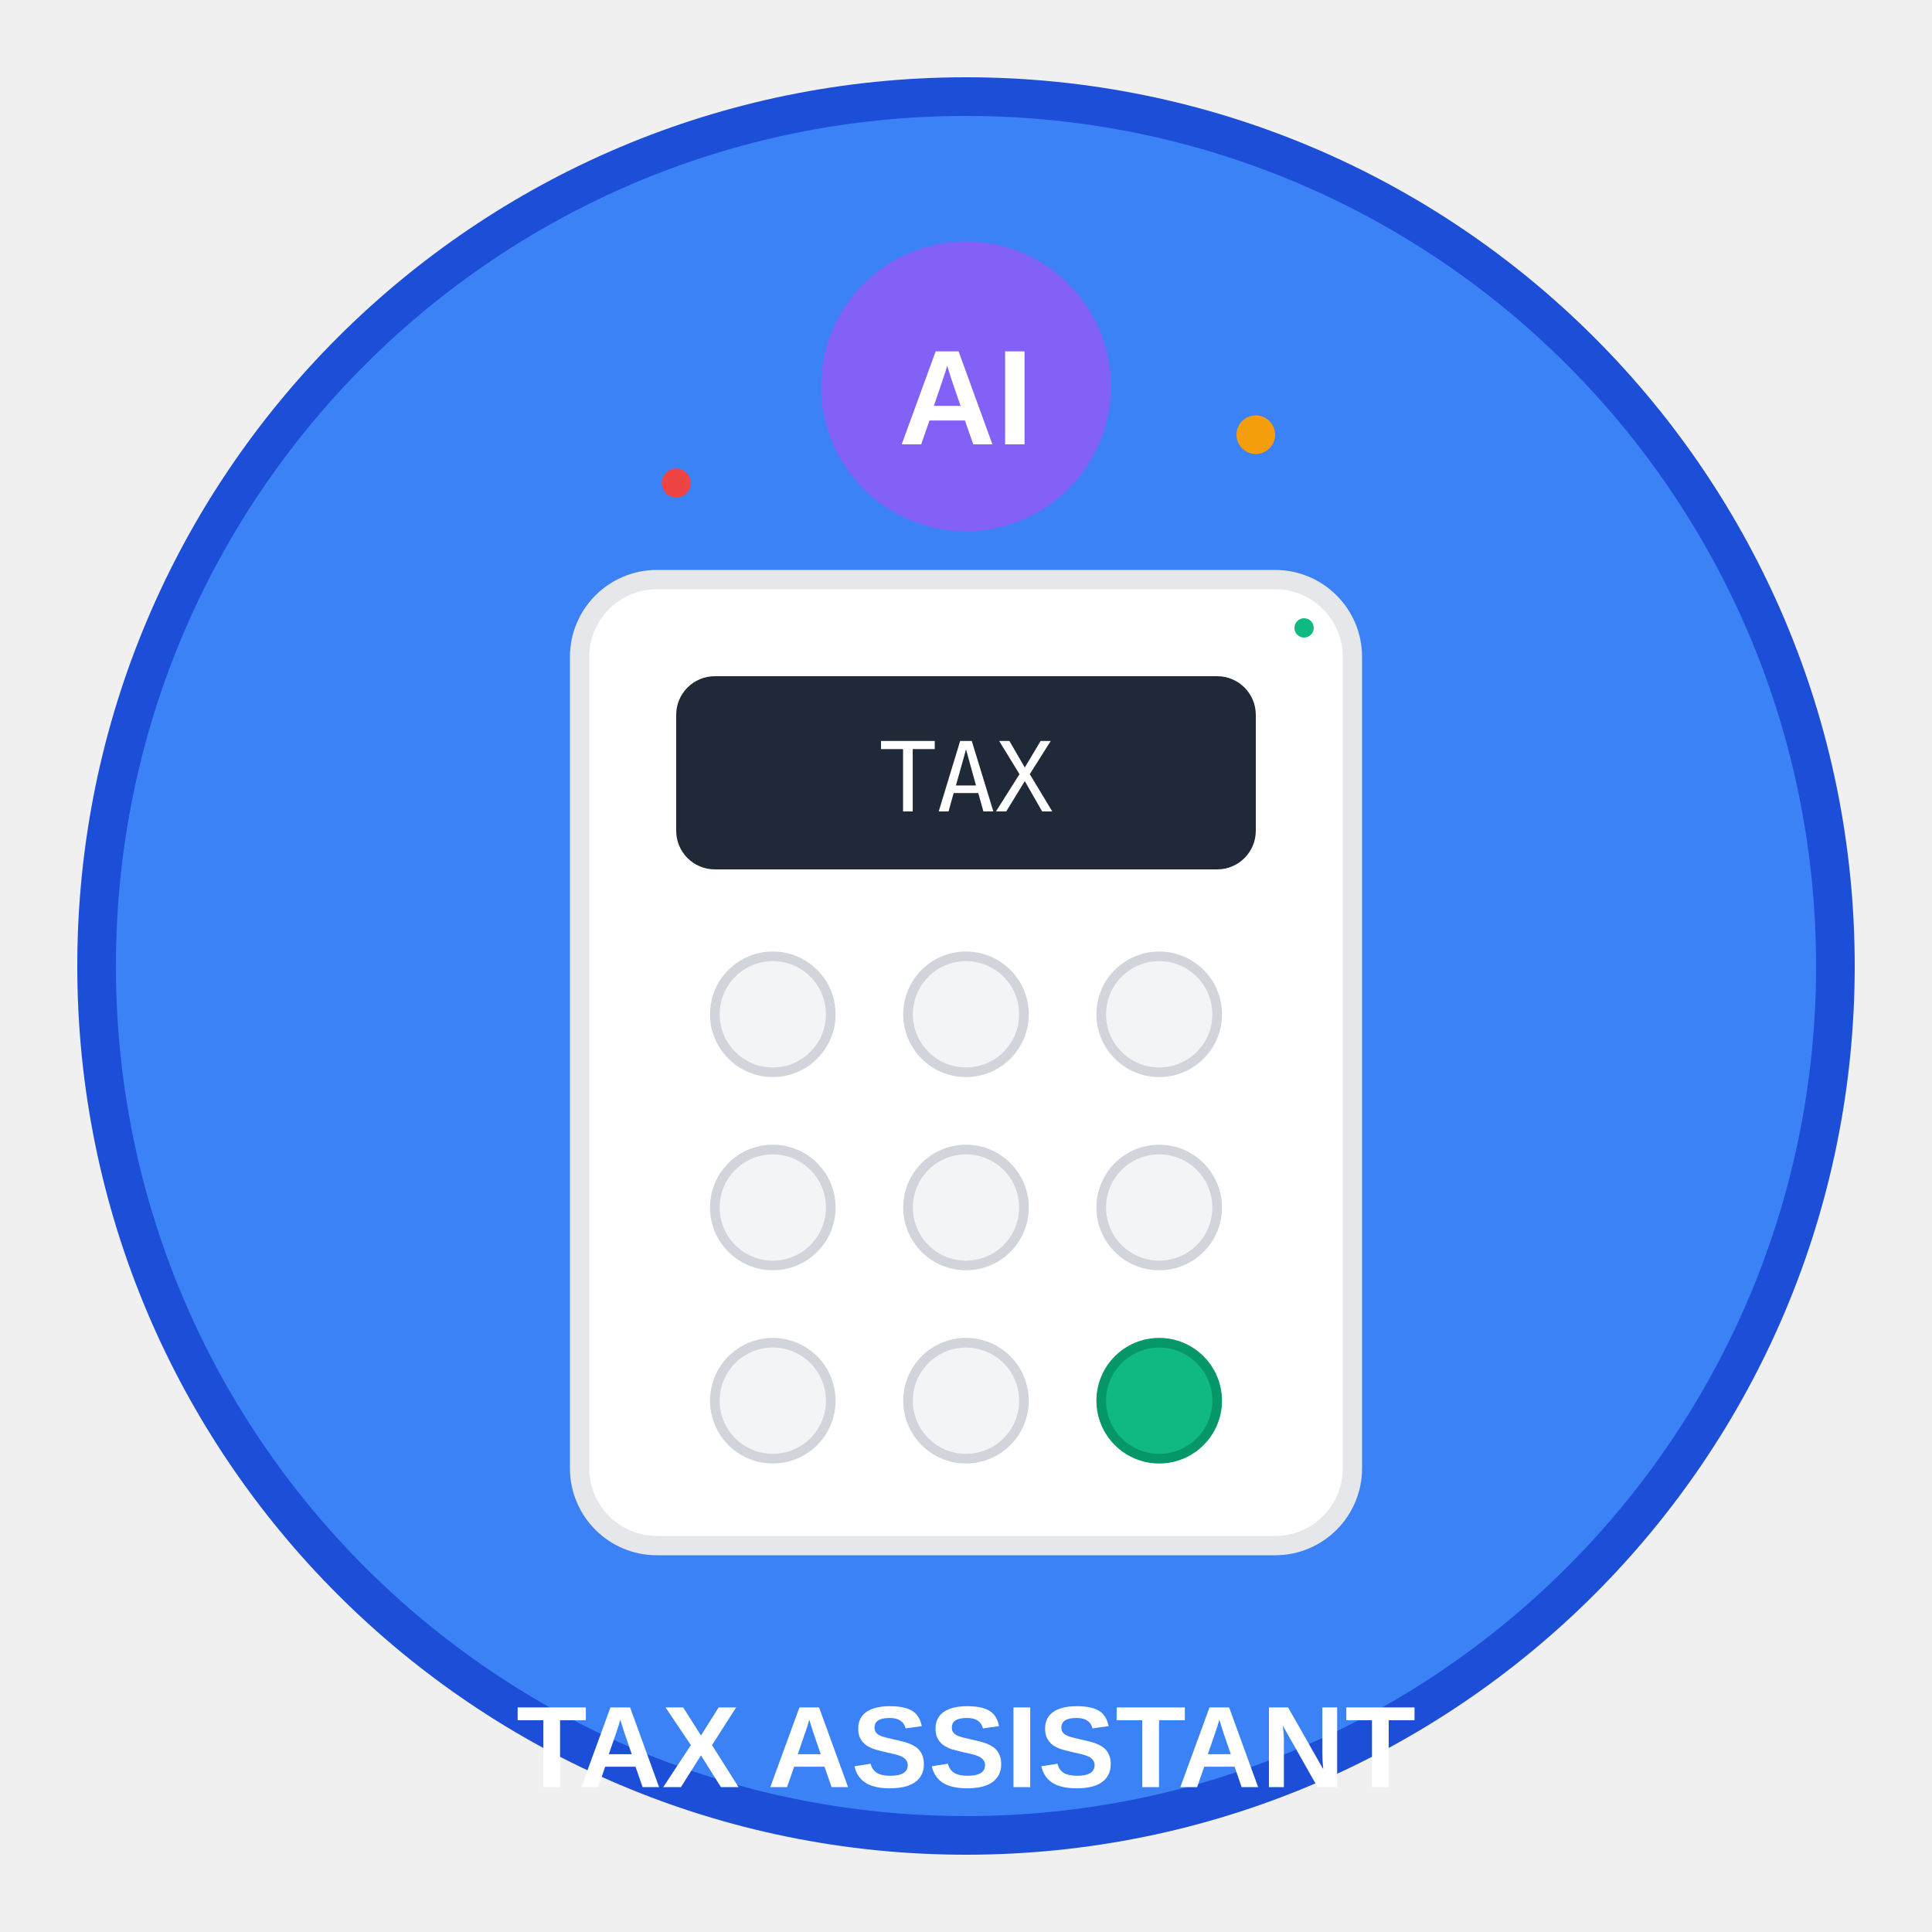
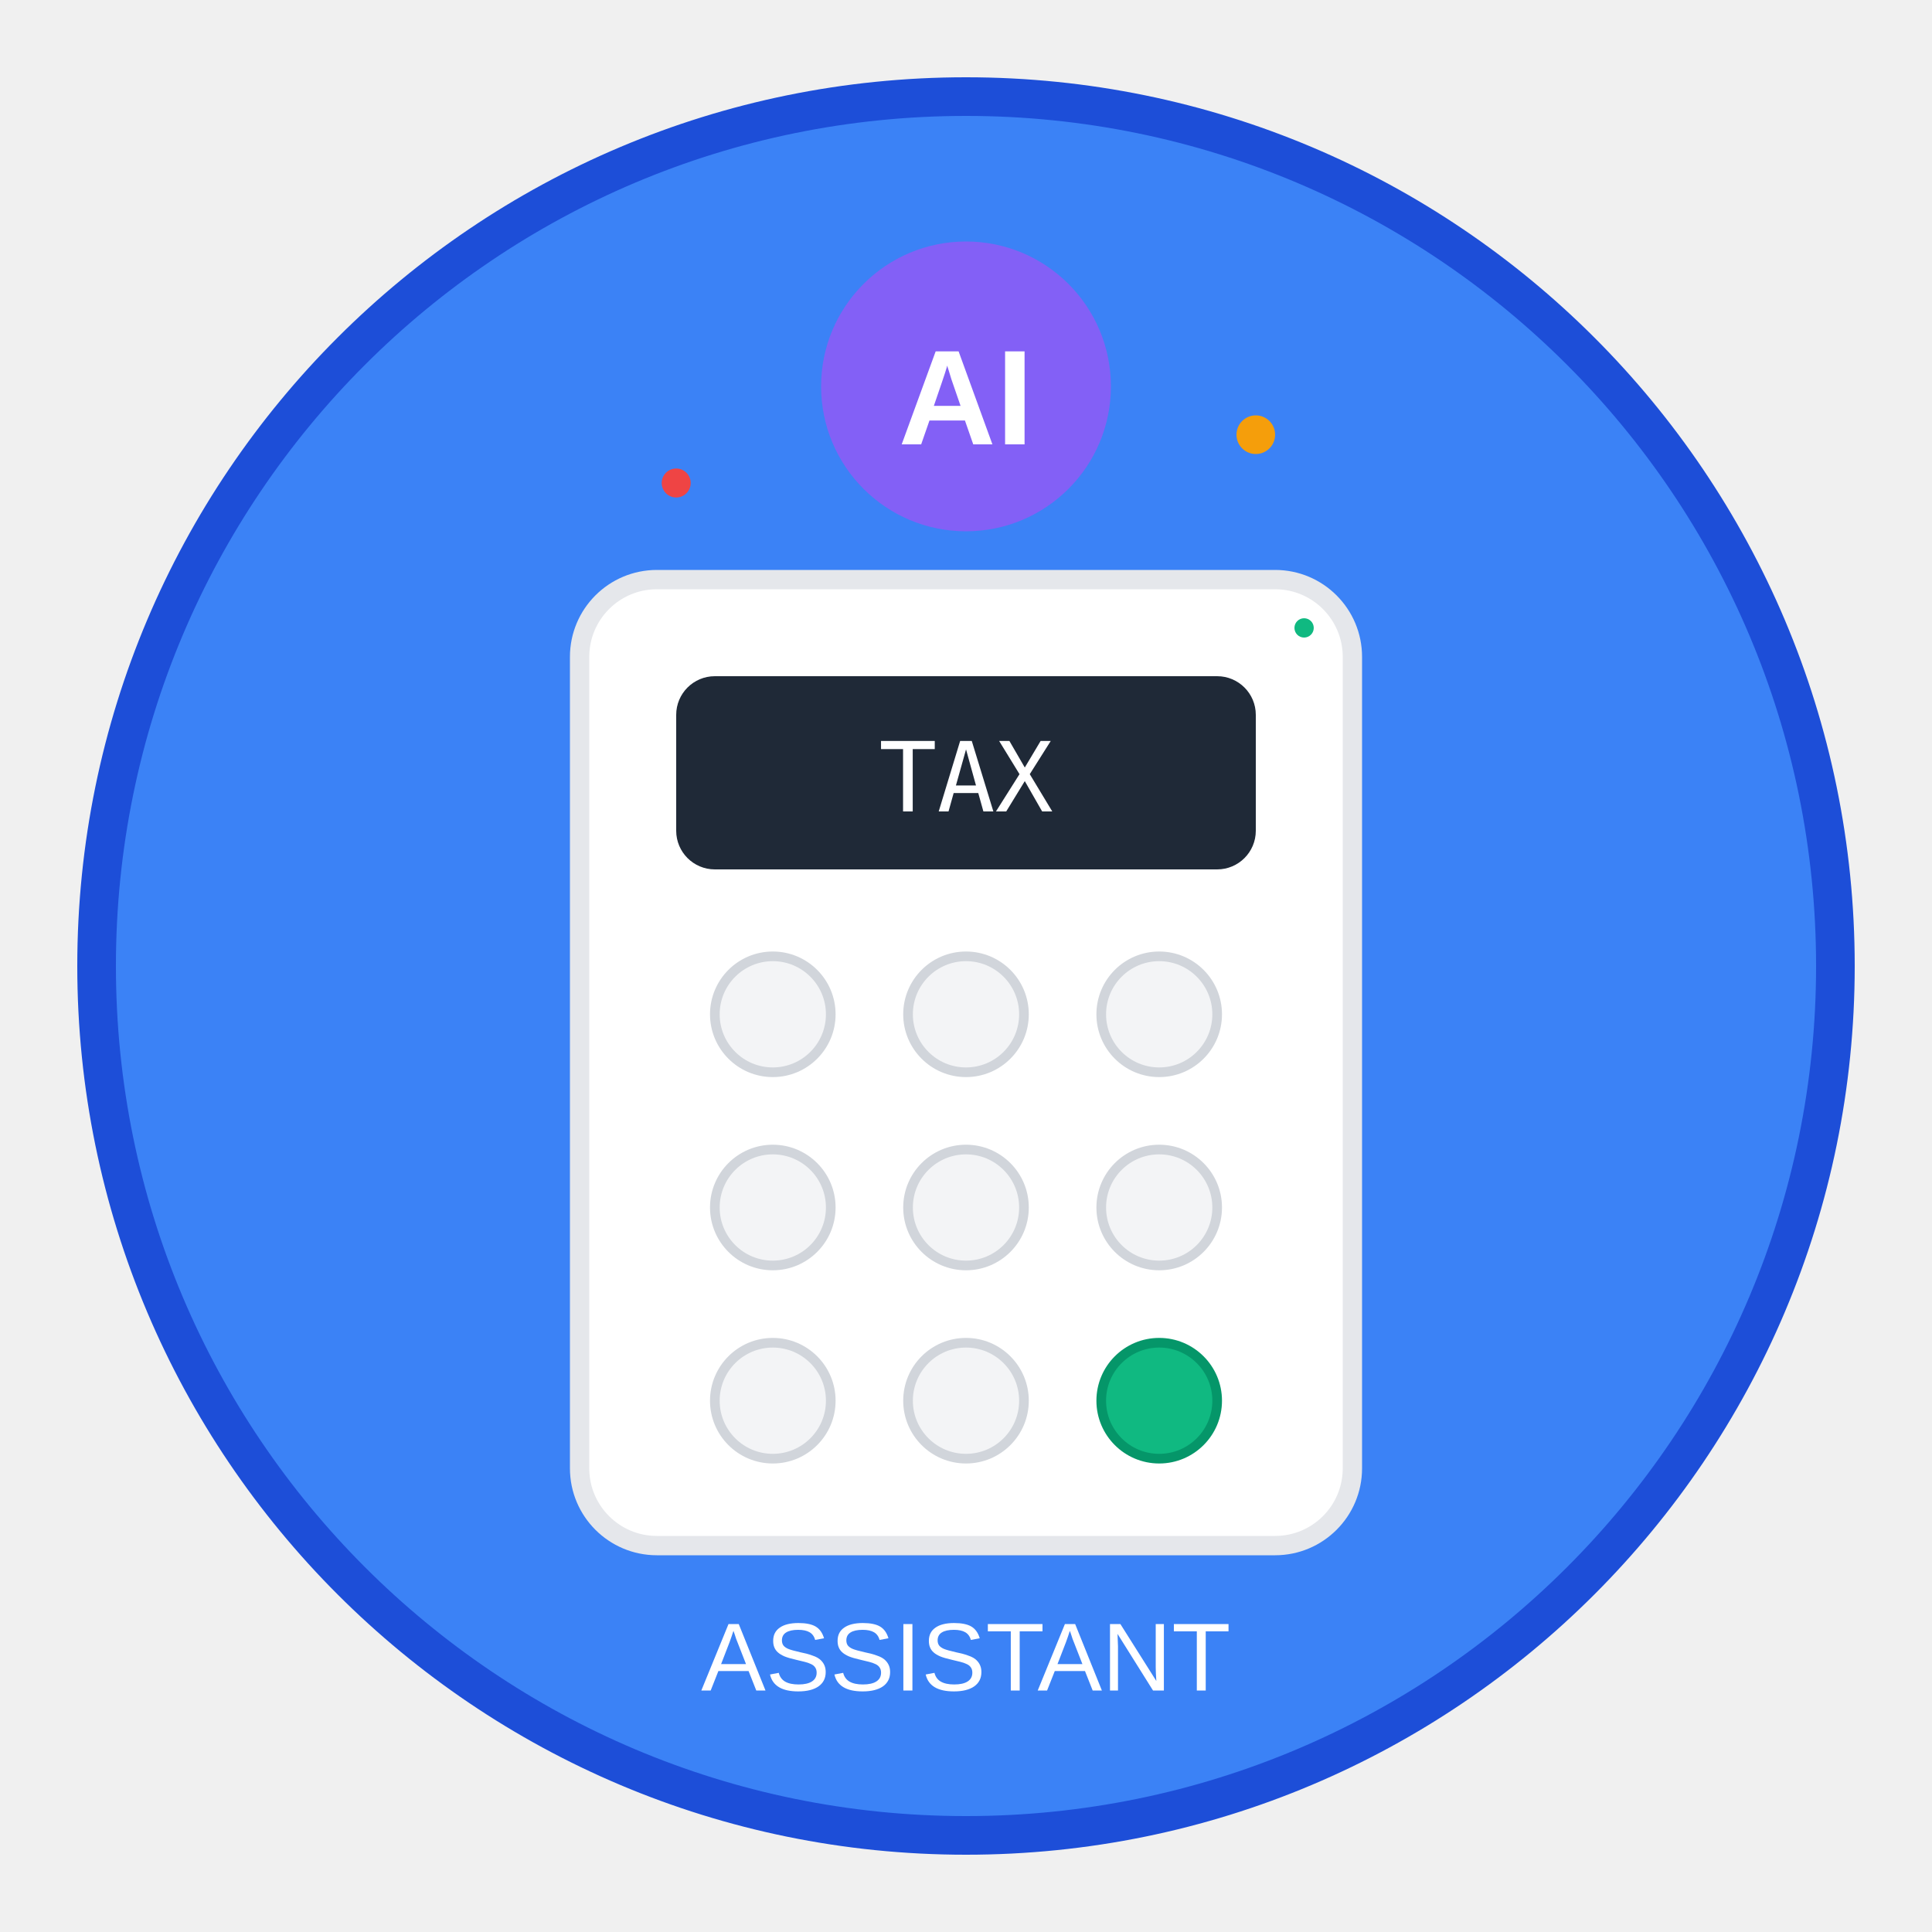
<svg xmlns="http://www.w3.org/2000/svg" width="200" height="200" viewBox="0 0 200 200">
  <circle cx="100" cy="100" r="90" fill="#3B82F6" stroke="#1D4ED8" stroke-width="4" />
  <rect x="60" y="60" width="80" height="100" rx="8" fill="white" stroke="#E5E7EB" stroke-width="2" />
  <rect x="70" y="70" width="60" height="20" rx="4" fill="#1F2937" />
  <text x="100" y="84" text-anchor="middle" fill="white" font-family="monospace" font-size="10">TAX</text>
  <circle cx="80" cy="105" r="6" fill="#F3F4F6" stroke="#D1D5DB" />
  <circle cx="100" cy="105" r="6" fill="#F3F4F6" stroke="#D1D5DB" />
  <circle cx="120" cy="105" r="6" fill="#F3F4F6" stroke="#D1D5DB" />
  <circle cx="80" cy="125" r="6" fill="#F3F4F6" stroke="#D1D5DB" />
  <circle cx="100" cy="125" r="6" fill="#F3F4F6" stroke="#D1D5DB" />
  <circle cx="120" cy="125" r="6" fill="#F3F4F6" stroke="#D1D5DB" />
  <circle cx="80" cy="145" r="6" fill="#F3F4F6" stroke="#D1D5DB" />
  <circle cx="100" cy="145" r="6" fill="#F3F4F6" stroke="#D1D5DB" />
  <circle cx="120" cy="145" r="6" fill="#10B981" stroke="#059669" />
  <circle cx="100" cy="40" r="15" fill="#8B5CF6" opacity="0.9" />
  <text x="100" y="46" text-anchor="middle" fill="white" font-family="Arial, sans-serif" font-size="14" font-weight="bold">AI</text>
  <circle cx="130" cy="45" r="2" fill="#F59E0B" />
  <circle cx="70" cy="50" r="1.5" fill="#EF4444" />
  <circle cx="135" cy="65" r="1" fill="#10B981" />
-   <text x="100" y="185" text-anchor="middle" fill="white" font-family="Arial, sans-serif" font-size="12" font-weight="bold">TAX ASSISTANT</text>
+   <text x="100" y="175" text-anchor="middle" fill="white" font-family="Arial, sans-serif" font-size="10">ASSISTANT</text>
</svg>
